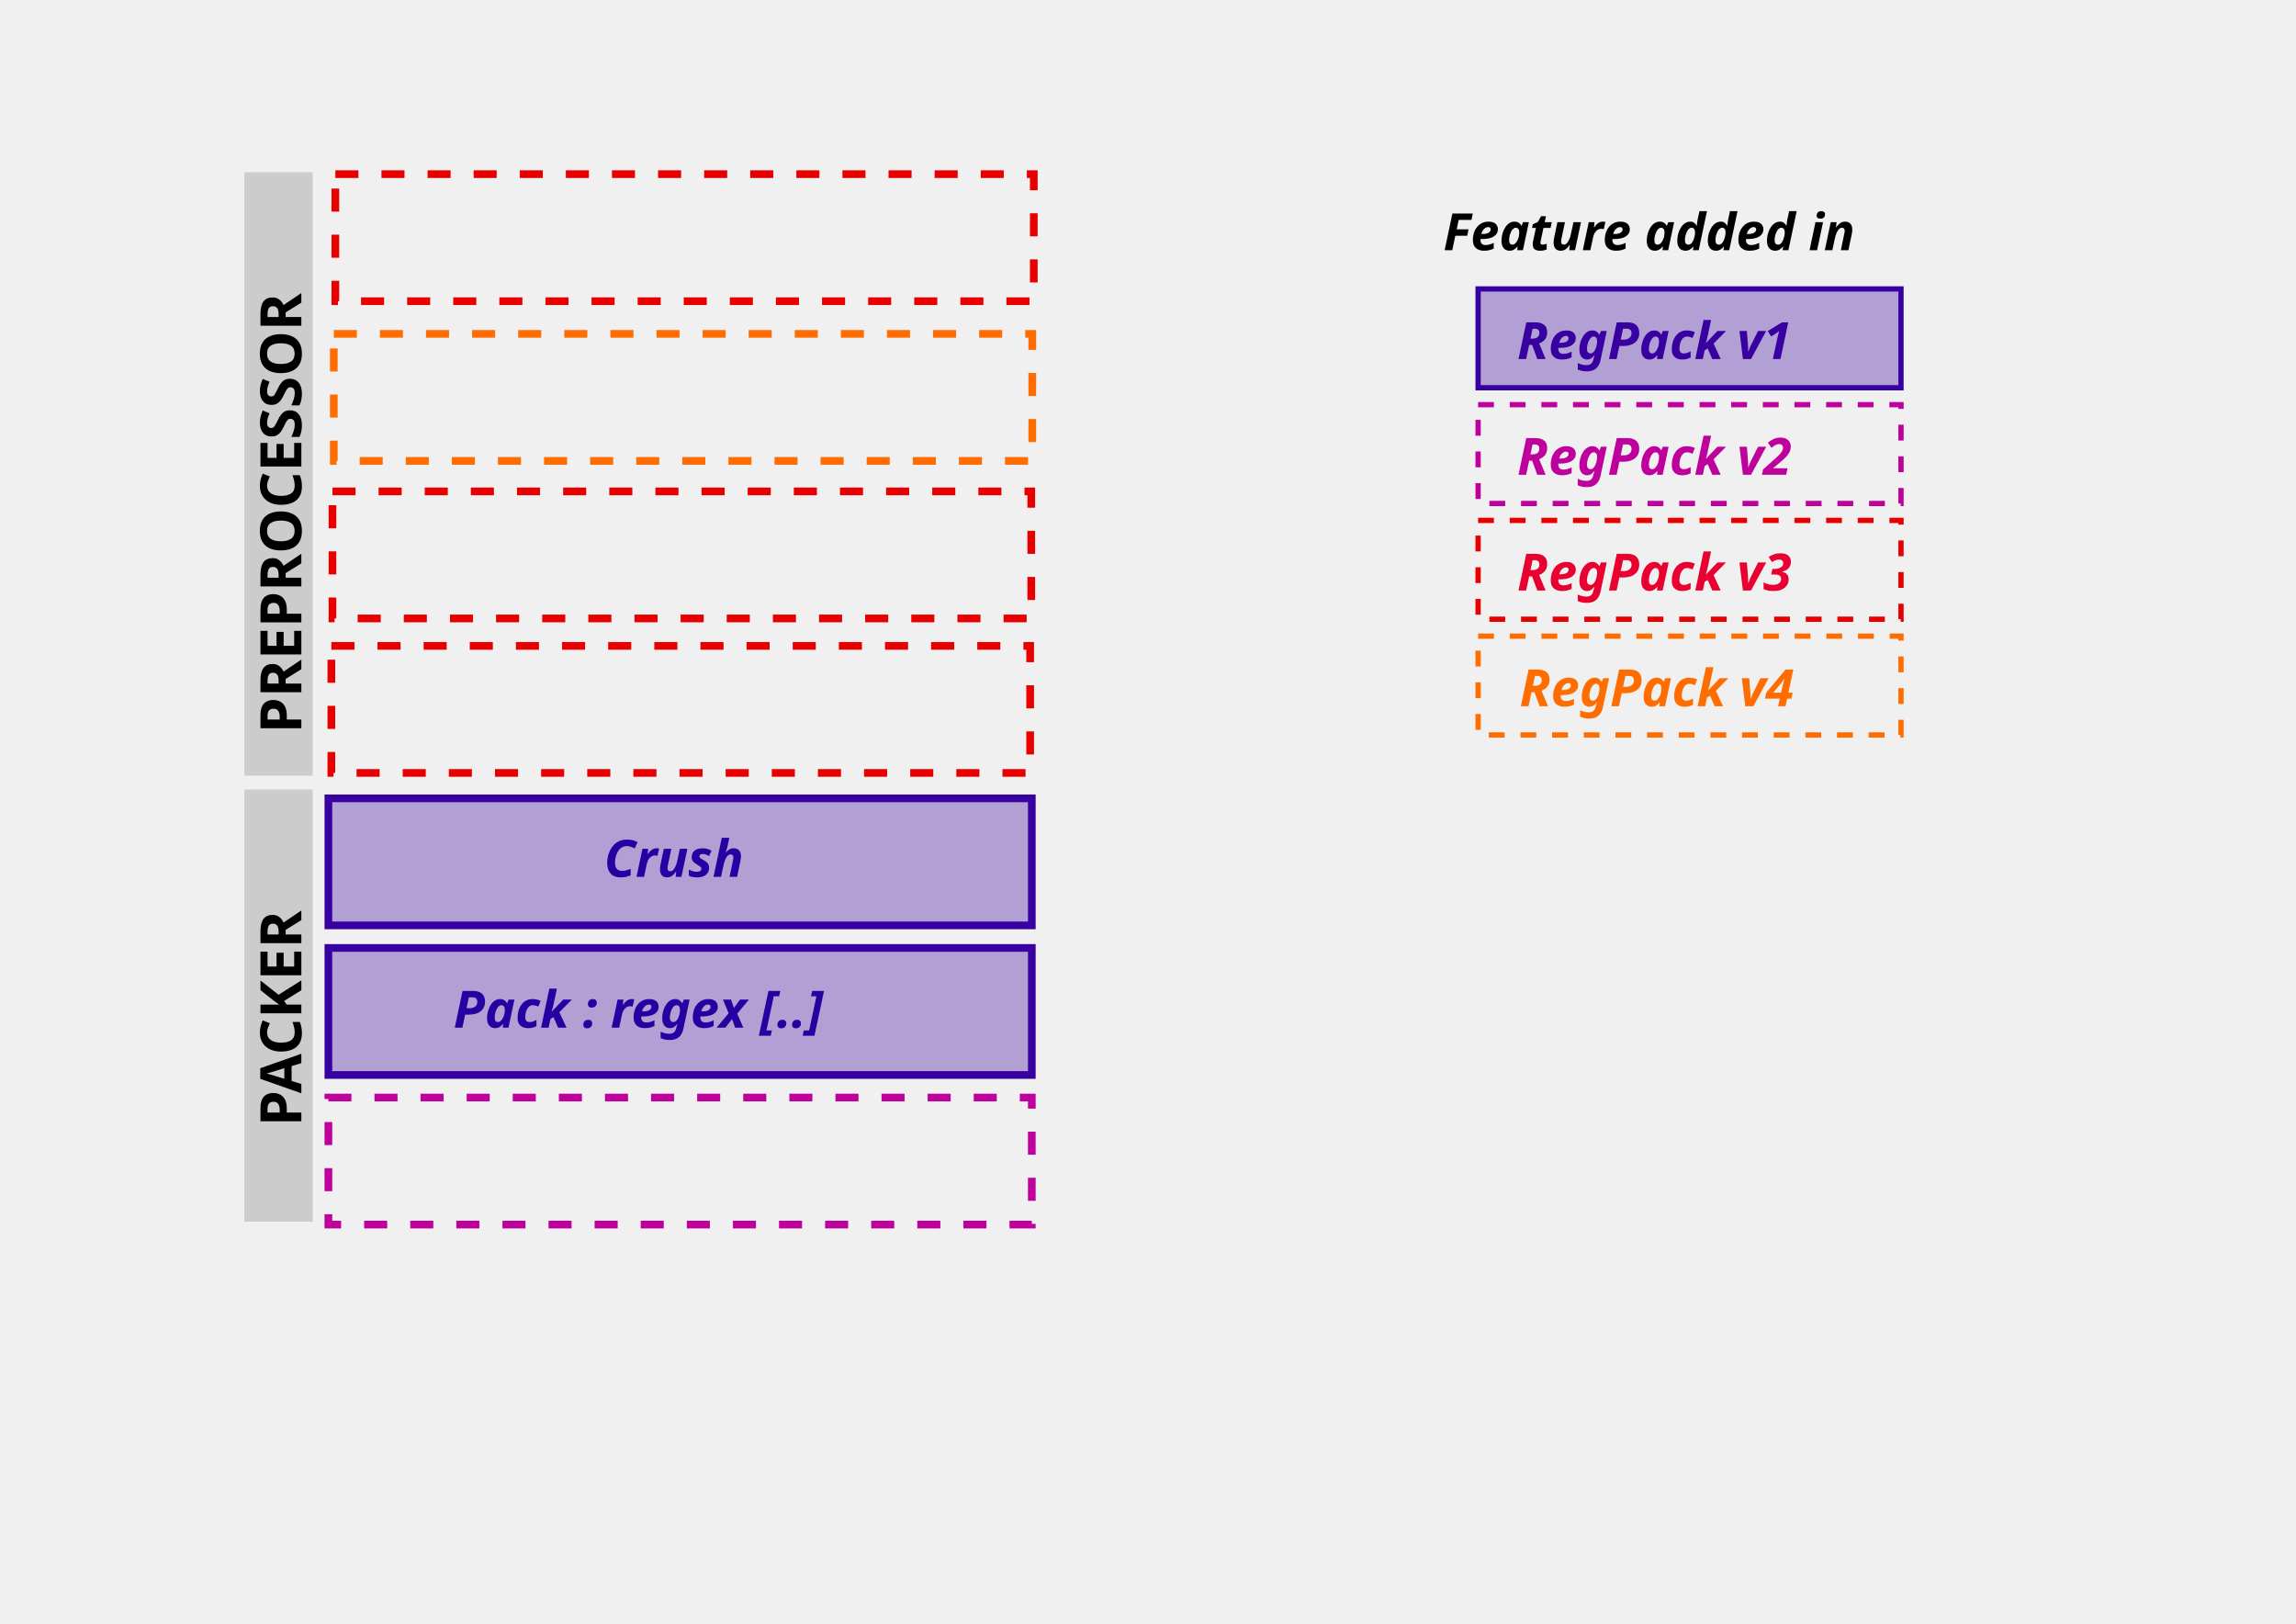
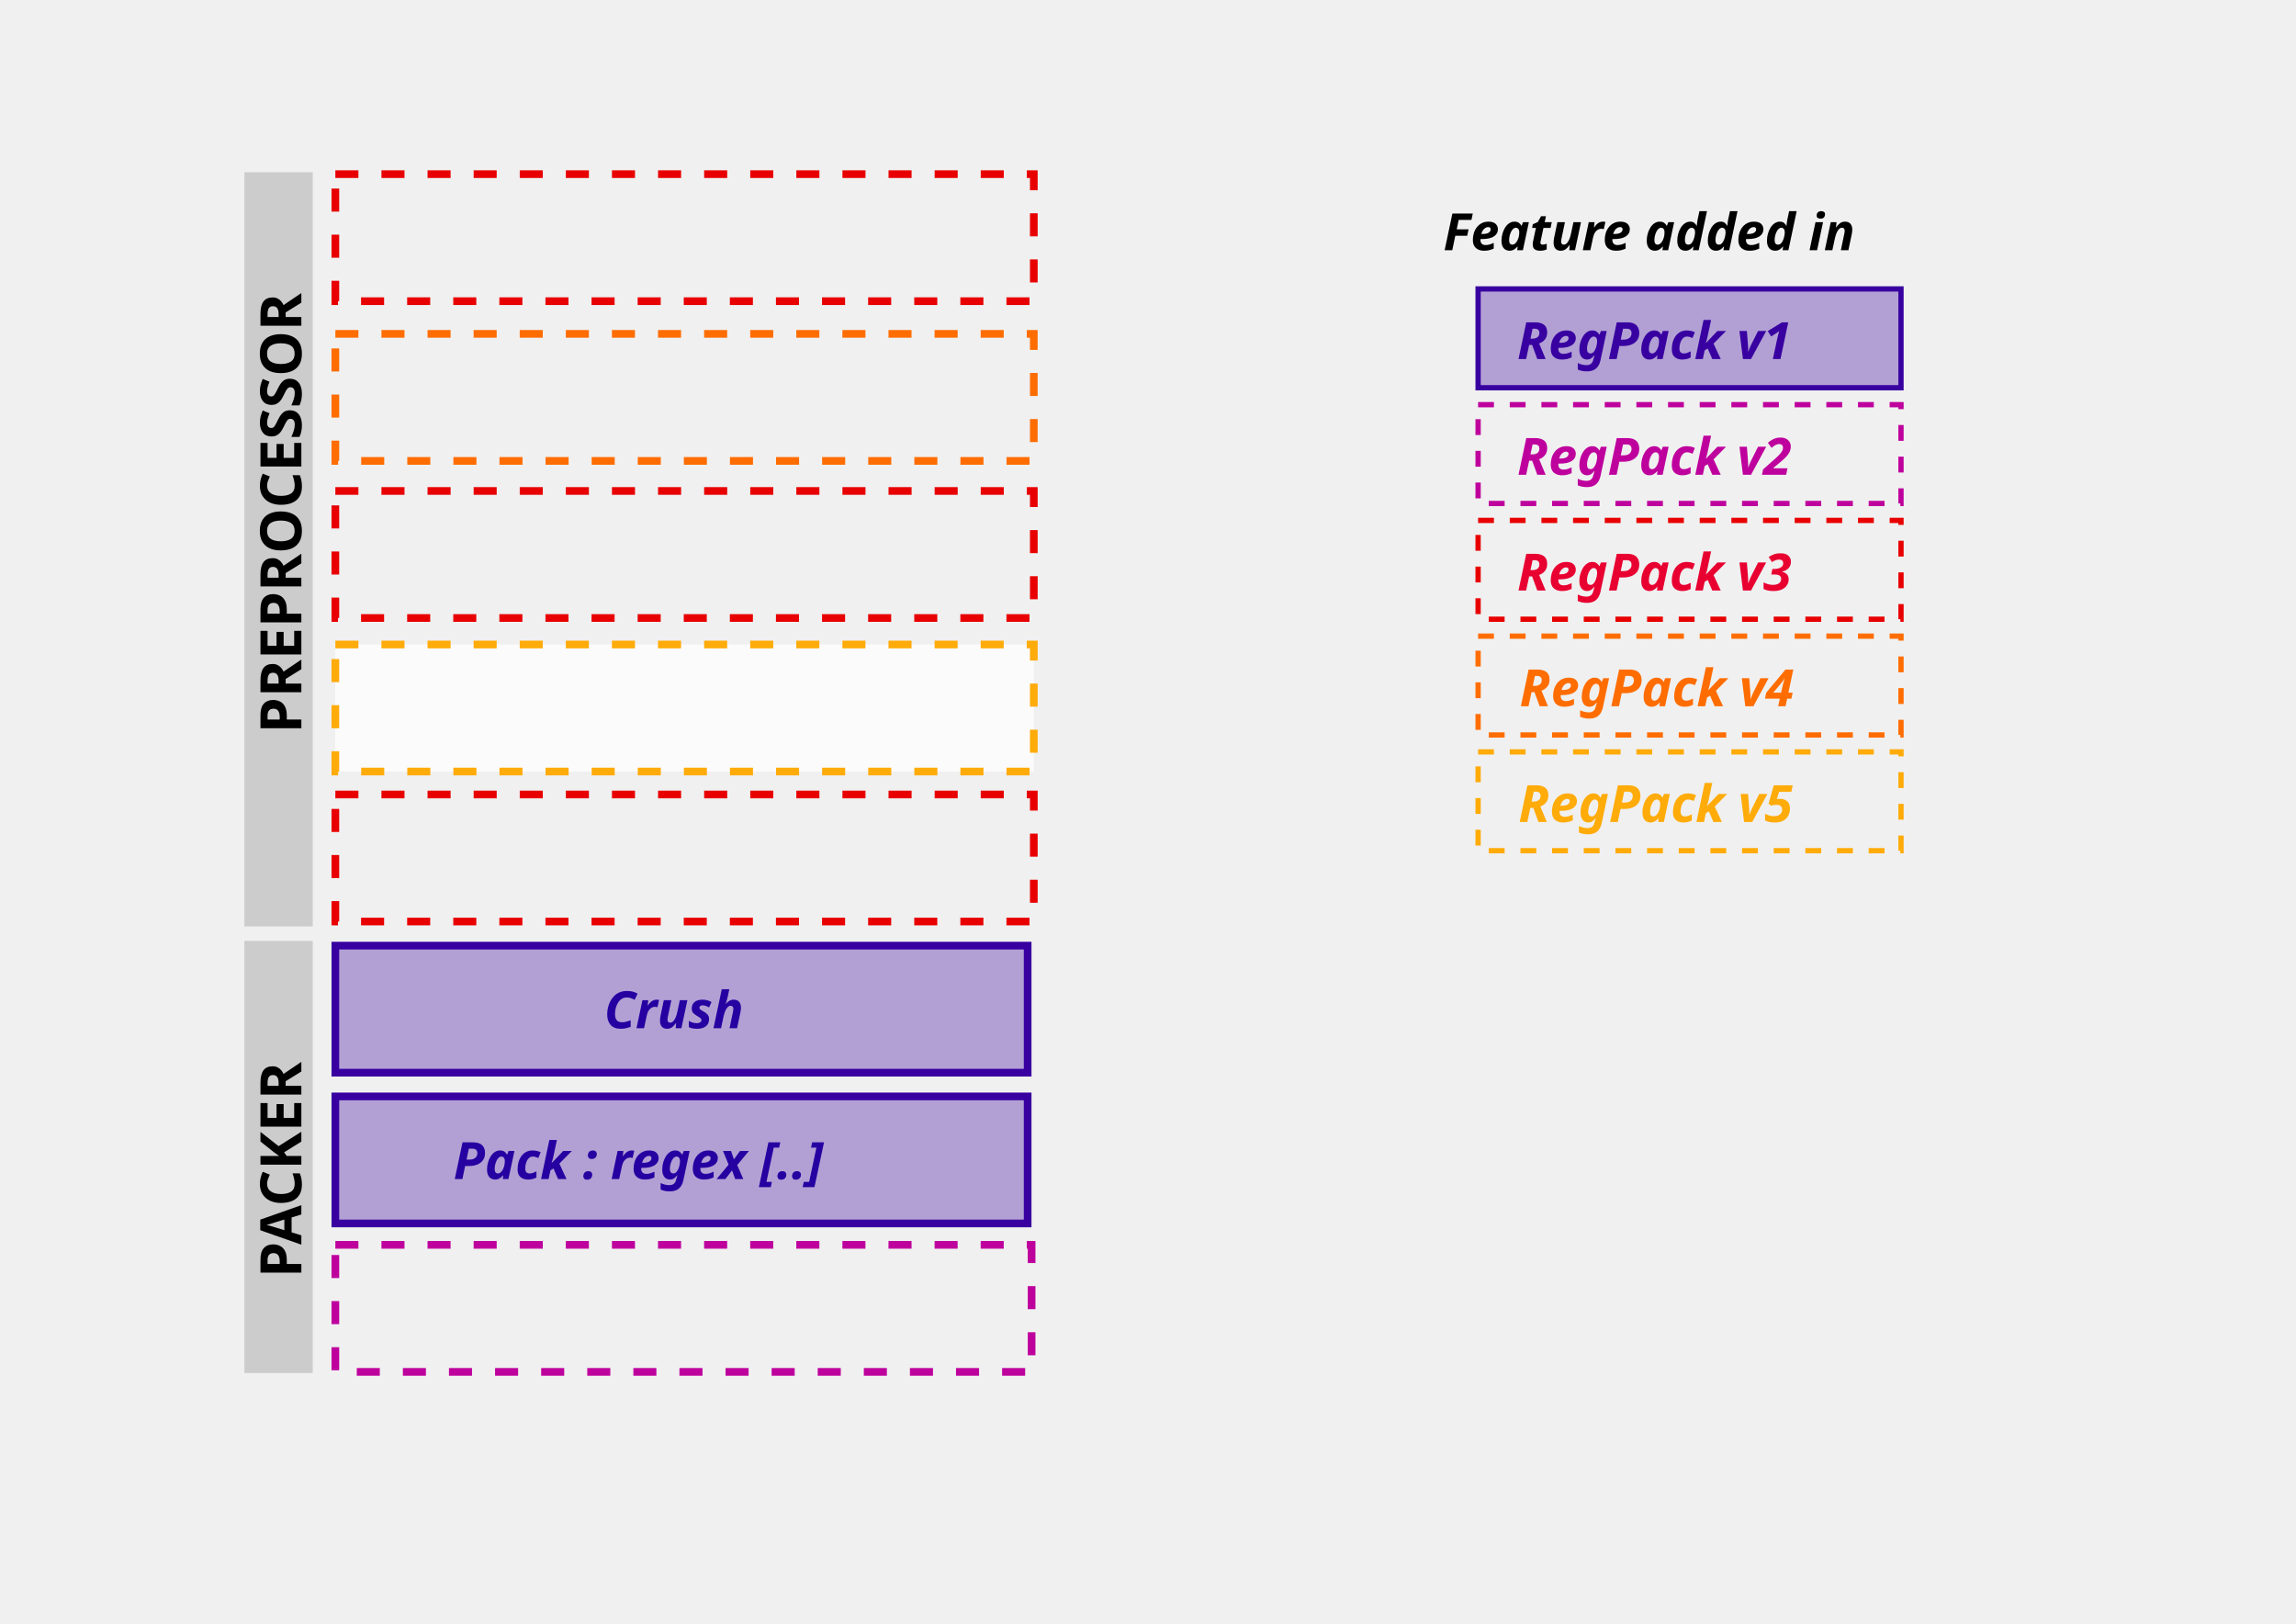
<svg xmlns="http://www.w3.org/2000/svg" width="297mm" height="210mm" id="svg6051" version="1.1">
  <defs id="defs6053" />
  <g id="layer1">
-     <rect style="fill:#cccccc;fill-opacity:1;stroke:none" id="rect7130" width="33.398" height="294.963" x="119.484" y="84.197" />
-     <rect style="fill:#cccccc;fill-opacity:1;stroke:none" id="rect7130-9" width="33.398" height="211.23" x="119.484" y="385.93" />
-     <rect style="fill:none;fill-opacity:0.333;stroke:#ff6d01;stroke-width:3.756;stroke-linecap:butt;stroke-miterlimit:4;stroke-opacity:1;stroke-dasharray:11.268,11.268;stroke-dashoffset:0" id="rect6847-45-5" width="341.477" height="62.098" x="163.206" y="163.2" />
    <rect style="fill:none;fill-opacity:0.333;stroke:#e80000;stroke-width:3.756;stroke-linecap:butt;stroke-miterlimit:4;stroke-opacity:1;stroke-dasharray:11.269,11.269;stroke-dashoffset:0" id="rect6847-45-5-1" width="341.477" height="62.098" x="163.954" y="85.124" />
-     <rect style="fill:#3800a0;fill-opacity:0.333;stroke:#3800a0;stroke-width:3.756;stroke-linecap:butt;stroke-miterlimit:4;stroke-opacity:1;stroke-dasharray:none" id="rect6847-8-1" width="343.903" height="62.098" x="160.55" y="390.245" />
-     <text xml:space="preserve" style="font-size:25.131px;font-style:oblique;font-variant:normal;font-weight:bold;font-stretch:normal;text-align:start;line-height:125%;letter-spacing:0px;word-spacing:0px;writing-mode:lr-tb;text-anchor:start;fill:#2600a0;fill-opacity:1;stroke:none;font-family:Verdana;-inkscape-font-specification:Verdana Bold Oblique" x="295.353" y="428.633" id="text7217-2-3">
-       <tspan id="tspan7264-2" x="295.353" y="428.633">Crush</tspan>
+     <rect style="fill:none;fill-opacity:0.333;stroke:#e80000;stroke-width:3.756;stroke-linecap:butt;stroke-miterlimit:4;stroke-opacity:1;stroke-dasharray:11.269,11.269;stroke-dashoffset:0" id="rect6847-45-5-1-4" width="341.477" height="62.098" x="163.954" y="239.991" />
+     <rect style="fill:#cccccc;fill-opacity:1;stroke:none" id="rect7130" width="33.398" height="368.669" x="119.484" y="84.197" />
+     <rect style="fill:#cccccc;fill-opacity:1;stroke:none" id="rect7130-9" width="33.398" height="211.23" x="119.484" y="459.93" />
+     <rect style="fill:#ff6d01;fill-opacity:0;stroke:#ff6d01;stroke-width:3.756;stroke-linecap:butt;stroke-miterlimit:4;stroke-opacity:1;stroke-dasharray:11.268,11.268;stroke-dashoffset:0" id="rect6847-45-5" width="341.477" height="62.098" x="163.954" y="163.2" />
+     <rect style="fill:#3800a0;fill-opacity:0.333;stroke:#3800a0;stroke-width:3.756;stroke-linecap:butt;stroke-miterlimit:4;stroke-opacity:1;stroke-dasharray:none" id="rect6847-8-1" width="338.464" height="62.098" x="163.954" y="462.245" />
+     <text xml:space="preserve" style="font-size:25.131px;font-style:oblique;font-variant:normal;font-weight:bold;font-stretch:normal;text-align:start;line-height:125%;letter-spacing:0px;word-spacing:0px;writing-mode:lr-tb;text-anchor:start;fill:#2600a0;fill-opacity:1;stroke:none;font-family:Verdana;-inkscape-font-specification:Verdana Bold Oblique" x="295.353" y="502.633" id="text7217-2-3">
+       <tspan id="tspan7264-2" x="295.353" y="502.633">Crush</tspan>
    </text>
-     <rect style="fill:#3800a0;fill-opacity:0.333;stroke:#3800a0;stroke-width:3.756;stroke-linecap:butt;stroke-miterlimit:4;stroke-opacity:1;stroke-dasharray:none" id="rect6847-8-1-6" width="343.903" height="62.098" x="160.55" y="463.375" />
-     <text xml:space="preserve" style="font-size:25.131px;font-style:oblique;font-variant:normal;font-weight:bold;font-stretch:normal;text-align:start;line-height:125%;letter-spacing:0px;word-spacing:0px;writing-mode:lr-tb;text-anchor:start;fill:#2600a0;fill-opacity:1;stroke:none;font-family:Verdana;-inkscape-font-specification:Verdana Bold Oblique" x="221.678" y="502.338" id="text7217-2-3-7">
-       <tspan id="tspan7264-2-6" x="221.678" y="502.338">Pack : regex [..]</tspan>
+     <rect style="fill:#3800a0;fill-opacity:0.333;stroke:#3800a0;stroke-width:3.756;stroke-linecap:butt;stroke-miterlimit:4;stroke-opacity:1;stroke-dasharray:none" id="rect6847-8-1-6" width="338.464" height="62.098" x="163.954" y="535.951" />
+     <text xml:space="preserve" style="font-size:25.131px;font-style:oblique;font-variant:normal;font-weight:bold;font-stretch:normal;text-align:start;line-height:125%;letter-spacing:0px;word-spacing:0px;writing-mode:lr-tb;text-anchor:start;fill:#2600a0;fill-opacity:1;stroke:none;font-family:Verdana;-inkscape-font-specification:Verdana Bold Oblique" x="221.678" y="576.338" id="text7217-2-3-7">
+       <tspan id="tspan7264-2-6" x="221.678" y="576.338">Pack : regex [..]</tspan>
    </text>
-     <rect style="fill:none;fill-opacity:0.333;stroke:#be009d;stroke-width:3.756;stroke-linecap:butt;stroke-miterlimit:4;stroke-opacity:1;stroke-dasharray:11.268,11.268;stroke-dashoffset:0" id="rect6847-8-1-9" width="343.903" height="62.098" x="160.55" y="536.505" />
+     <rect style="fill:none;fill-opacity:0.333;stroke:#be009d;stroke-width:3.756;stroke-linecap:butt;stroke-miterlimit:4;stroke-opacity:1;stroke-dasharray:11.268, 11.268;stroke-dashoffset:0" id="rect6847-8-1-9" width="340.4" height="62.098" x="163.954" y="608.505" />
    <text xml:space="preserve" style="font-size:25.131px;font-style:oblique;font-variant:normal;font-weight:bold;font-stretch:normal;text-align:start;line-height:125%;letter-spacing:0px;word-spacing:0px;writing-mode:lr-tb;text-anchor:start;fill:#000000;fill-opacity:1;stroke:none;font-family:Verdana;-inkscape-font-specification:Verdana Bold Oblique" x="705.628" y="122.311" id="text7217-7-4">
      <tspan id="tspan7260-3" x="705.628" y="122.311">Feature added in</tspan>
    </text>
    <rect style="fill:#3800a0;fill-opacity:0.333;stroke:#3800a0;stroke-width:2.578;stroke-linecap:butt;stroke-miterlimit:4;stroke-opacity:1;stroke-dasharray:none" id="rect6847-45-5-1-1" width="206.761" height="48.305" x="722.643" y="141.236" />
    <text xml:space="preserve" style="font-size:25.131px;font-style:oblique;font-variant:normal;font-weight:bold;font-stretch:normal;text-align:start;line-height:125%;letter-spacing:0px;word-spacing:0px;writing-mode:lr-tb;text-anchor:start;fill:#3800a0;fill-opacity:1;stroke:none;font-family:Verdana;-inkscape-font-specification:Verdana Bold Oblique" x="741.746" y="175.503" id="text7217-23">
      <tspan id="tspan7219-3" x="741.746" y="175.503">RegPack v1</tspan>
    </text>
-     <rect style="fill:none;fill-opacity:0.333;stroke:#be009c;stroke-width:2.578;stroke-linecap:butt;stroke-miterlimit:4;stroke-opacity:1;stroke-dasharray:7.734,7.734;stroke-dashoffset:0" id="rect6847-45-5-1-1-4" width="206.761" height="48.305" x="722.643" y="197.811" />
+     <rect style="fill:none;fill-opacity:0.333;stroke:#be009c;stroke-width:2.58;stroke-linecap:butt;stroke-miterlimit:4;stroke-opacity:1;stroke-dasharray:7.739,7.739;stroke-dashoffset:0" id="rect6847-45-5-1-1-4" width="206.761" height="48.305" x="722.643" y="197.811" />
    <text xml:space="preserve" style="font-size:25.131px;font-style:oblique;font-variant:normal;font-weight:bold;font-stretch:normal;text-align:start;line-height:125%;letter-spacing:0px;word-spacing:0px;writing-mode:lr-tb;text-anchor:start;fill:#be009d;fill-opacity:1;stroke:none;font-family:Verdana;-inkscape-font-specification:Verdana Bold Oblique" x="741.746" y="232.078" id="text7217-23-2">
      <tspan id="tspan7219-3-7" x="741.746" y="232.078">RegPack v2</tspan>
    </text>
-     <rect style="fill:none;fill-opacity:0.333;stroke:#e80000;stroke-width:2.578;stroke-linecap:butt;stroke-miterlimit:4;stroke-opacity:1;stroke-dasharray:7.734,7.734;stroke-dashoffset:0" id="rect6847-45-5-1-1-7" width="206.761" height="48.305" x="722.643" y="254.386" />
+     <rect style="fill:none;fill-opacity:0.333;stroke:#e80000;stroke-width:2.58;stroke-linecap:butt;stroke-miterlimit:4;stroke-opacity:1;stroke-dasharray:7.739,7.739;stroke-dashoffset:0" id="rect6847-45-5-1-1-7" width="206.761" height="48.305" x="722.643" y="254.386" />
    <text xml:space="preserve" style="font-size:25.131px;font-style:oblique;font-variant:normal;font-weight:bold;font-stretch:normal;text-align:start;line-height:125%;letter-spacing:0px;word-spacing:0px;writing-mode:lr-tb;text-anchor:start;fill:#e80031;fill-opacity:1;stroke:none;font-family:Verdana;-inkscape-font-specification:Verdana Bold Oblique" x="741.746" y="288.653" id="text7217-23-9">
      <tspan id="tspan7219-3-3" x="741.746" y="288.653">RegPack v3</tspan>
    </text>
-     <rect style="fill:none;fill-opacity:0.333;stroke:#ff6d01;stroke-width:2.58;stroke-linecap:butt;stroke-miterlimit:4;stroke-opacity:1;stroke-dasharray:7.739, 7.739;stroke-dashoffset:0" id="rect6847-45-5-1-1-1" width="206.761" height="48.305" x="722.643" y="310.961" />
+     <rect style="fill:none;fill-opacity:0.333;stroke:#ff6d01;stroke-width:2.58;stroke-linecap:butt;stroke-miterlimit:4;stroke-opacity:1;stroke-dasharray:7.739,7.739;stroke-dashoffset:0" id="rect6847-45-5-1-1-1" width="206.761" height="48.305" x="722.643" y="310.961" />
    <text xml:space="preserve" style="font-size:25.131px;font-style:oblique;font-variant:normal;font-weight:bold;font-stretch:normal;text-align:start;line-height:125%;letter-spacing:0px;word-spacing:0px;writing-mode:lr-tb;text-anchor:start;fill:#ff6d01;fill-opacity:1;stroke:none;font-family:Verdana;-inkscape-font-specification:Verdana Bold Oblique" x="742.898" y="345.228" id="text7217-23-98">
      <tspan id="tspan7219-3-6" x="742.898" y="345.228">RegPack v4</tspan>
    </text>
-     <rect style="fill:none;fill-opacity:0.333;stroke:#e80000;stroke-width:3.759;stroke-linecap:butt;stroke-miterlimit:4;stroke-opacity:1;stroke-dasharray:11.278,11.278;stroke-dashoffset:0" id="rect6847-45" width="341.647" height="62.098" x="162.54" y="240.207" />
+     <rect style="fill:none;fill-opacity:0.333;stroke:#ffab08;stroke-width:2.58;stroke-linecap:butt;stroke-miterlimit:4;stroke-opacity:1;stroke-dasharray:7.739,7.739;stroke-dashoffset:0" id="rect6847-45-5-1-1-1-0" width="206.761" height="48.305" x="722.643" y="367.536" />
+     <text xml:space="preserve" style="font-size:25.131px;font-style:oblique;font-variant:normal;font-weight:bold;font-stretch:normal;text-align:start;line-height:125%;letter-spacing:0px;word-spacing:0px;writing-mode:lr-tb;text-anchor:start;fill:#ffab09;fill-opacity:1;stroke:none;font-family:Verdana;-inkscape-font-specification:Verdana Bold Oblique" x="742.322" y="401.803" id="text7217-23-98-2">
+       <tspan id="tspan7219-3-6-8" x="742.322" y="401.803">RegPack v5</tspan>
+     </text>
    <text xml:space="preserve" style="font-size:28px;font-style:normal;font-variant:normal;font-weight:bold;font-stretch:normal;text-align:start;line-height:125%;letter-spacing:0px;word-spacing:0px;writing-mode:lr-tb;text-anchor:start;fill:#000000;fill-opacity:1;stroke:none;font-family:Verdana;-inkscape-font-specification:Verdana Bold" x="-358.484" y="147.325" id="text7093" transform="matrix(0,-1,1,0,0,0)">
      <tspan x="-358.484" y="147.325" id="tspan7101">PREPROCESSOR</tspan>
    </text>
-     <text xml:space="preserve" style="font-size:28px;font-style:normal;font-variant:normal;font-weight:bold;font-stretch:normal;text-align:start;line-height:125%;letter-spacing:0px;word-spacing:0px;writing-mode:lr-tb;text-anchor:start;fill:#000000;fill-opacity:1;stroke:none;font-family:Verdana;-inkscape-font-specification:Verdana Bold" x="-550.602" y="147.325" id="text7093-5" transform="matrix(0,-1,1,0,0,0)">
-       <tspan x="-550.602" y="147.325" id="tspan7101-0">PACKER</tspan>
+     <text xml:space="preserve" style="font-size:28px;font-style:normal;font-variant:normal;font-weight:bold;font-stretch:normal;text-align:start;line-height:125%;letter-spacing:0px;word-spacing:0px;writing-mode:lr-tb;text-anchor:start;fill:#000000;fill-opacity:1;stroke:none;font-family:Verdana;-inkscape-font-specification:Verdana Bold" x="-624.602" y="147.325" id="text7093-5" transform="matrix(0,-1,1,0,0,0)">
+       <tspan x="-624.602" y="147.325" id="tspan7101-0">PACKER</tspan>
    </text>
-     <rect style="fill:none;stroke:#e80000;stroke-width:3.759;stroke-linecap:butt;stroke-miterlimit:4;stroke-opacity:1;stroke-dasharray:11.278, 11.278;stroke-dashoffset:0" id="rect6847-45-7" width="341.647" height="62.098" x="162.004" y="315.725" />
+     <rect style="fill:#ffffff;fill-opacity:0.746;stroke:#ffab09;stroke-width:3.756;stroke-linecap:butt;stroke-miterlimit:4;stroke-opacity:1;stroke-dasharray:11.268,11.268;stroke-dashoffset:0" id="rect6847-45-5-1-8" width="341.477" height="62.098" x="163.954" y="315.046" />
+     <rect style="fill:none;stroke:#e80000;stroke-width:3.756;stroke-linecap:butt;stroke-miterlimit:4;stroke-opacity:1;stroke-dasharray:11.269, 11.269;stroke-dashoffset:0" id="rect6847-45-5-1-4-5" width="341.477" height="62.098" x="163.954" y="388.362" />
  </g>
</svg>
